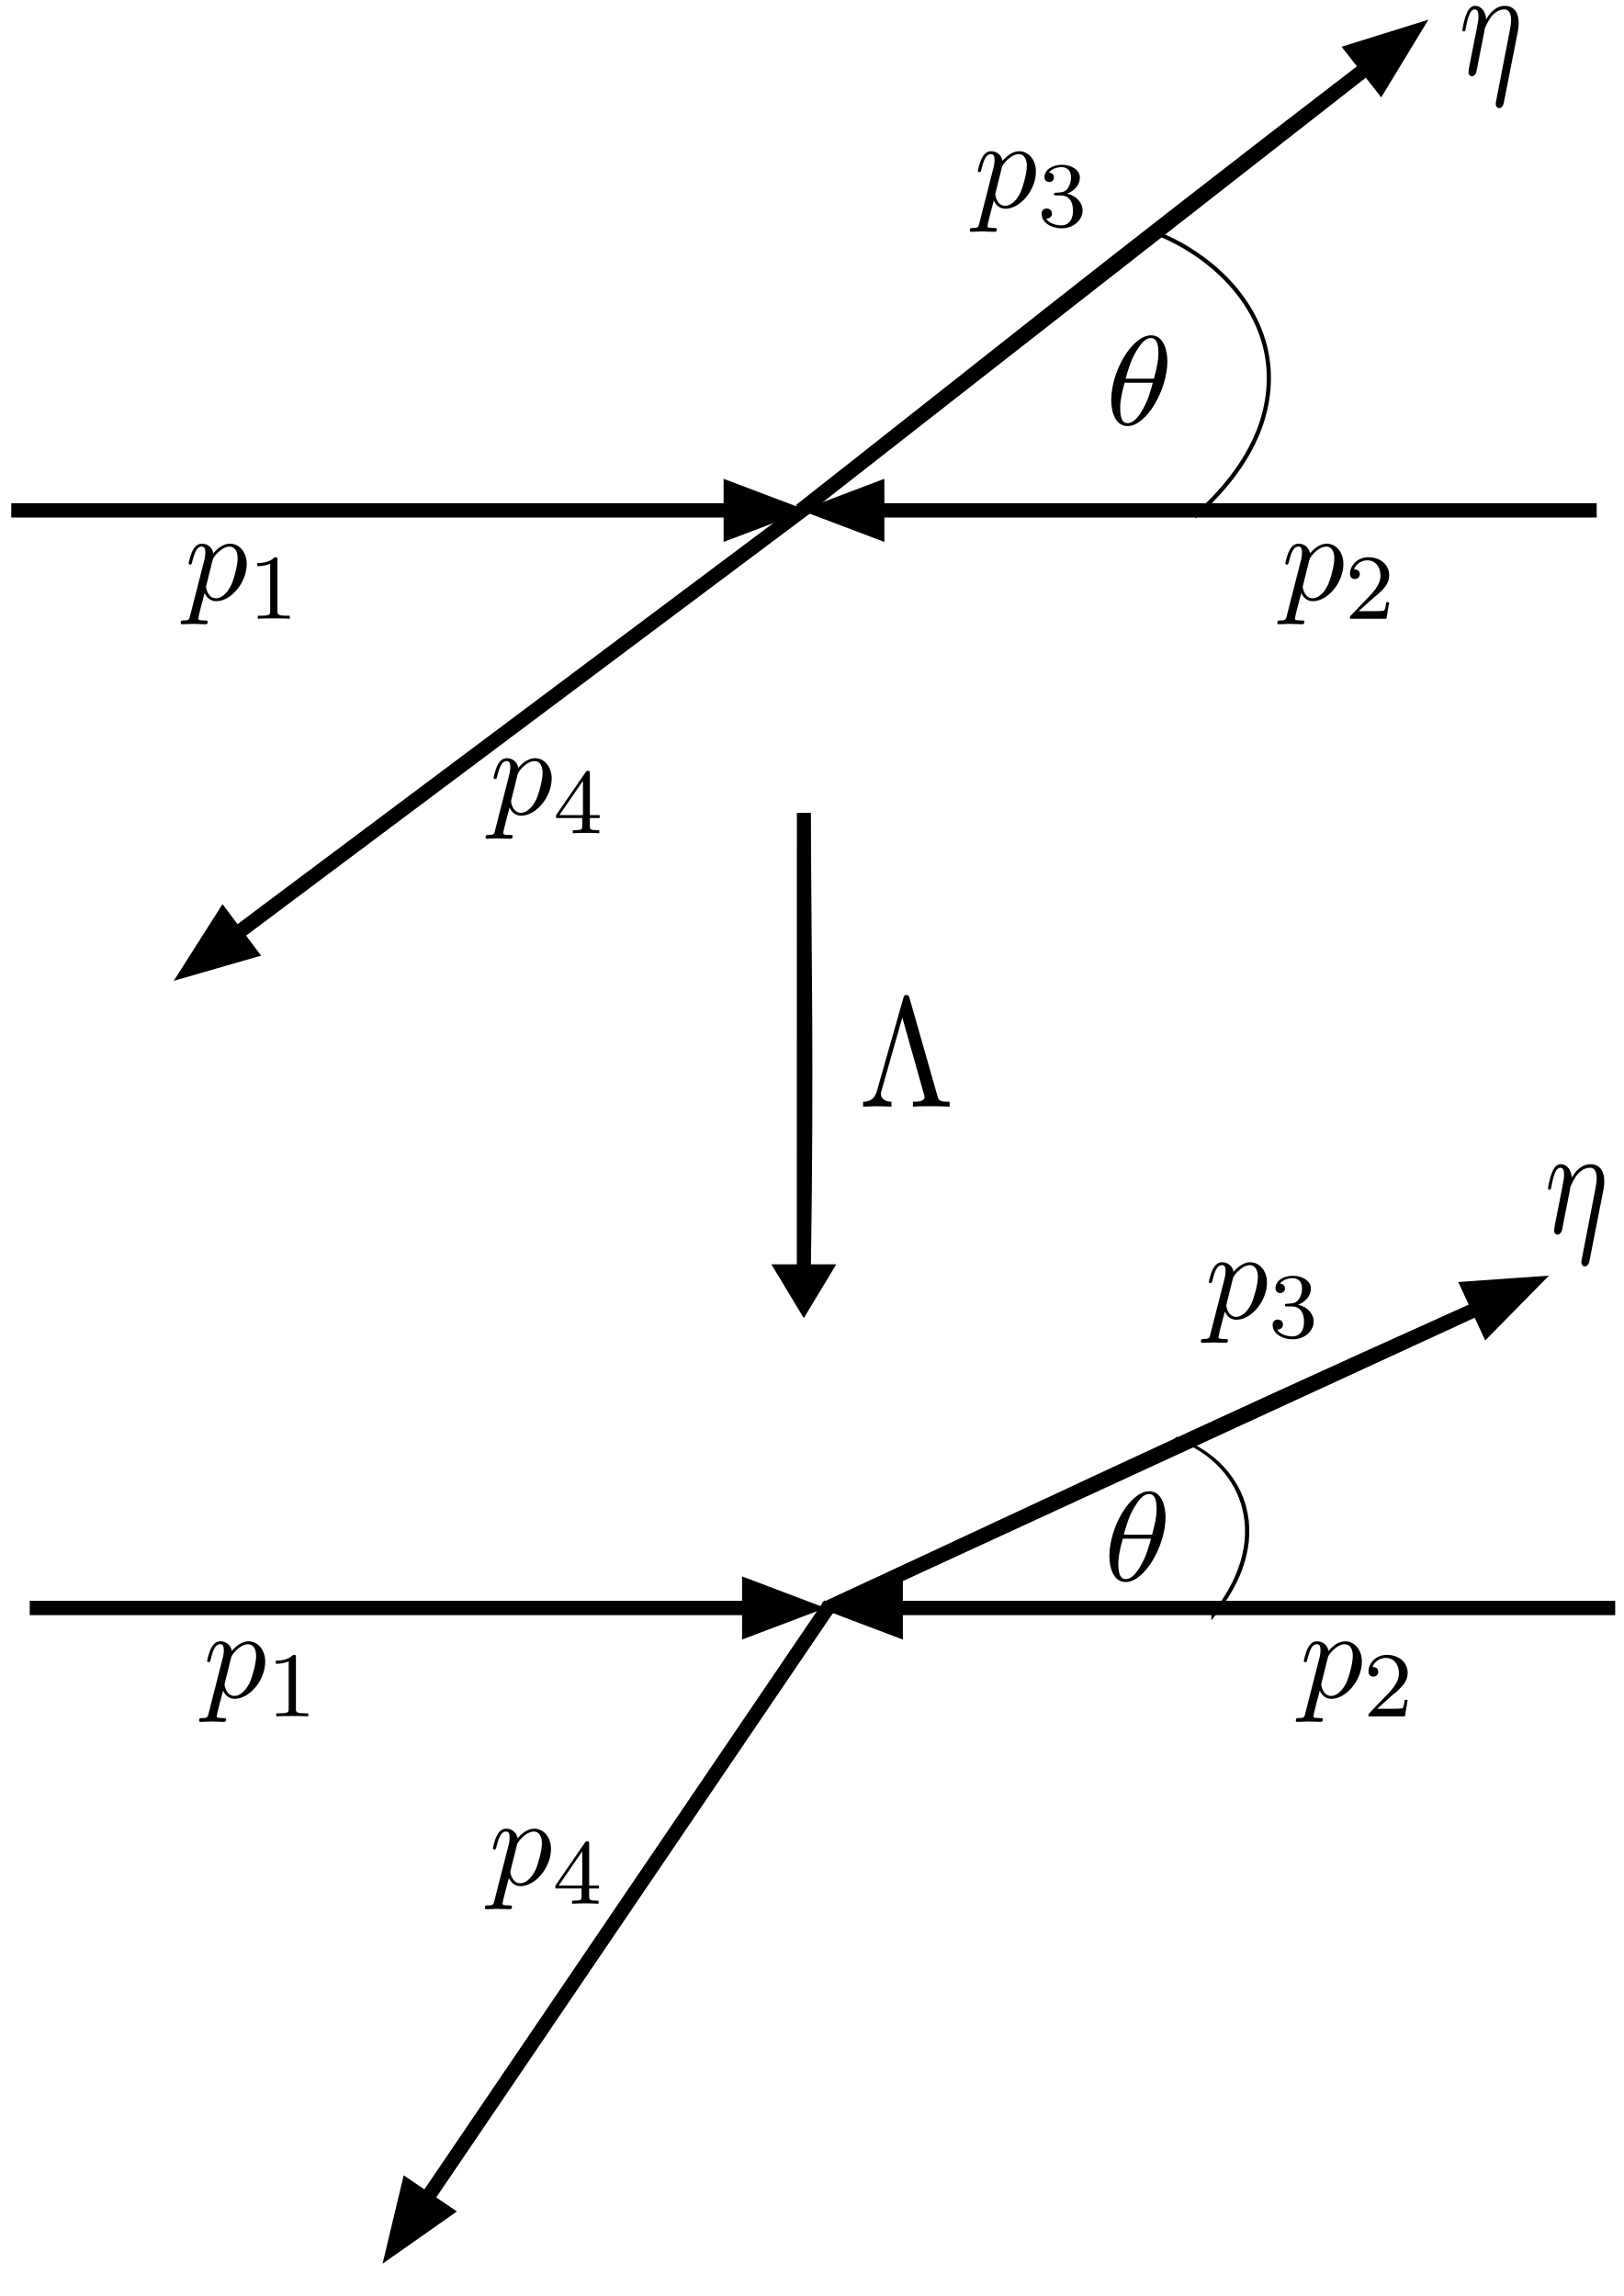
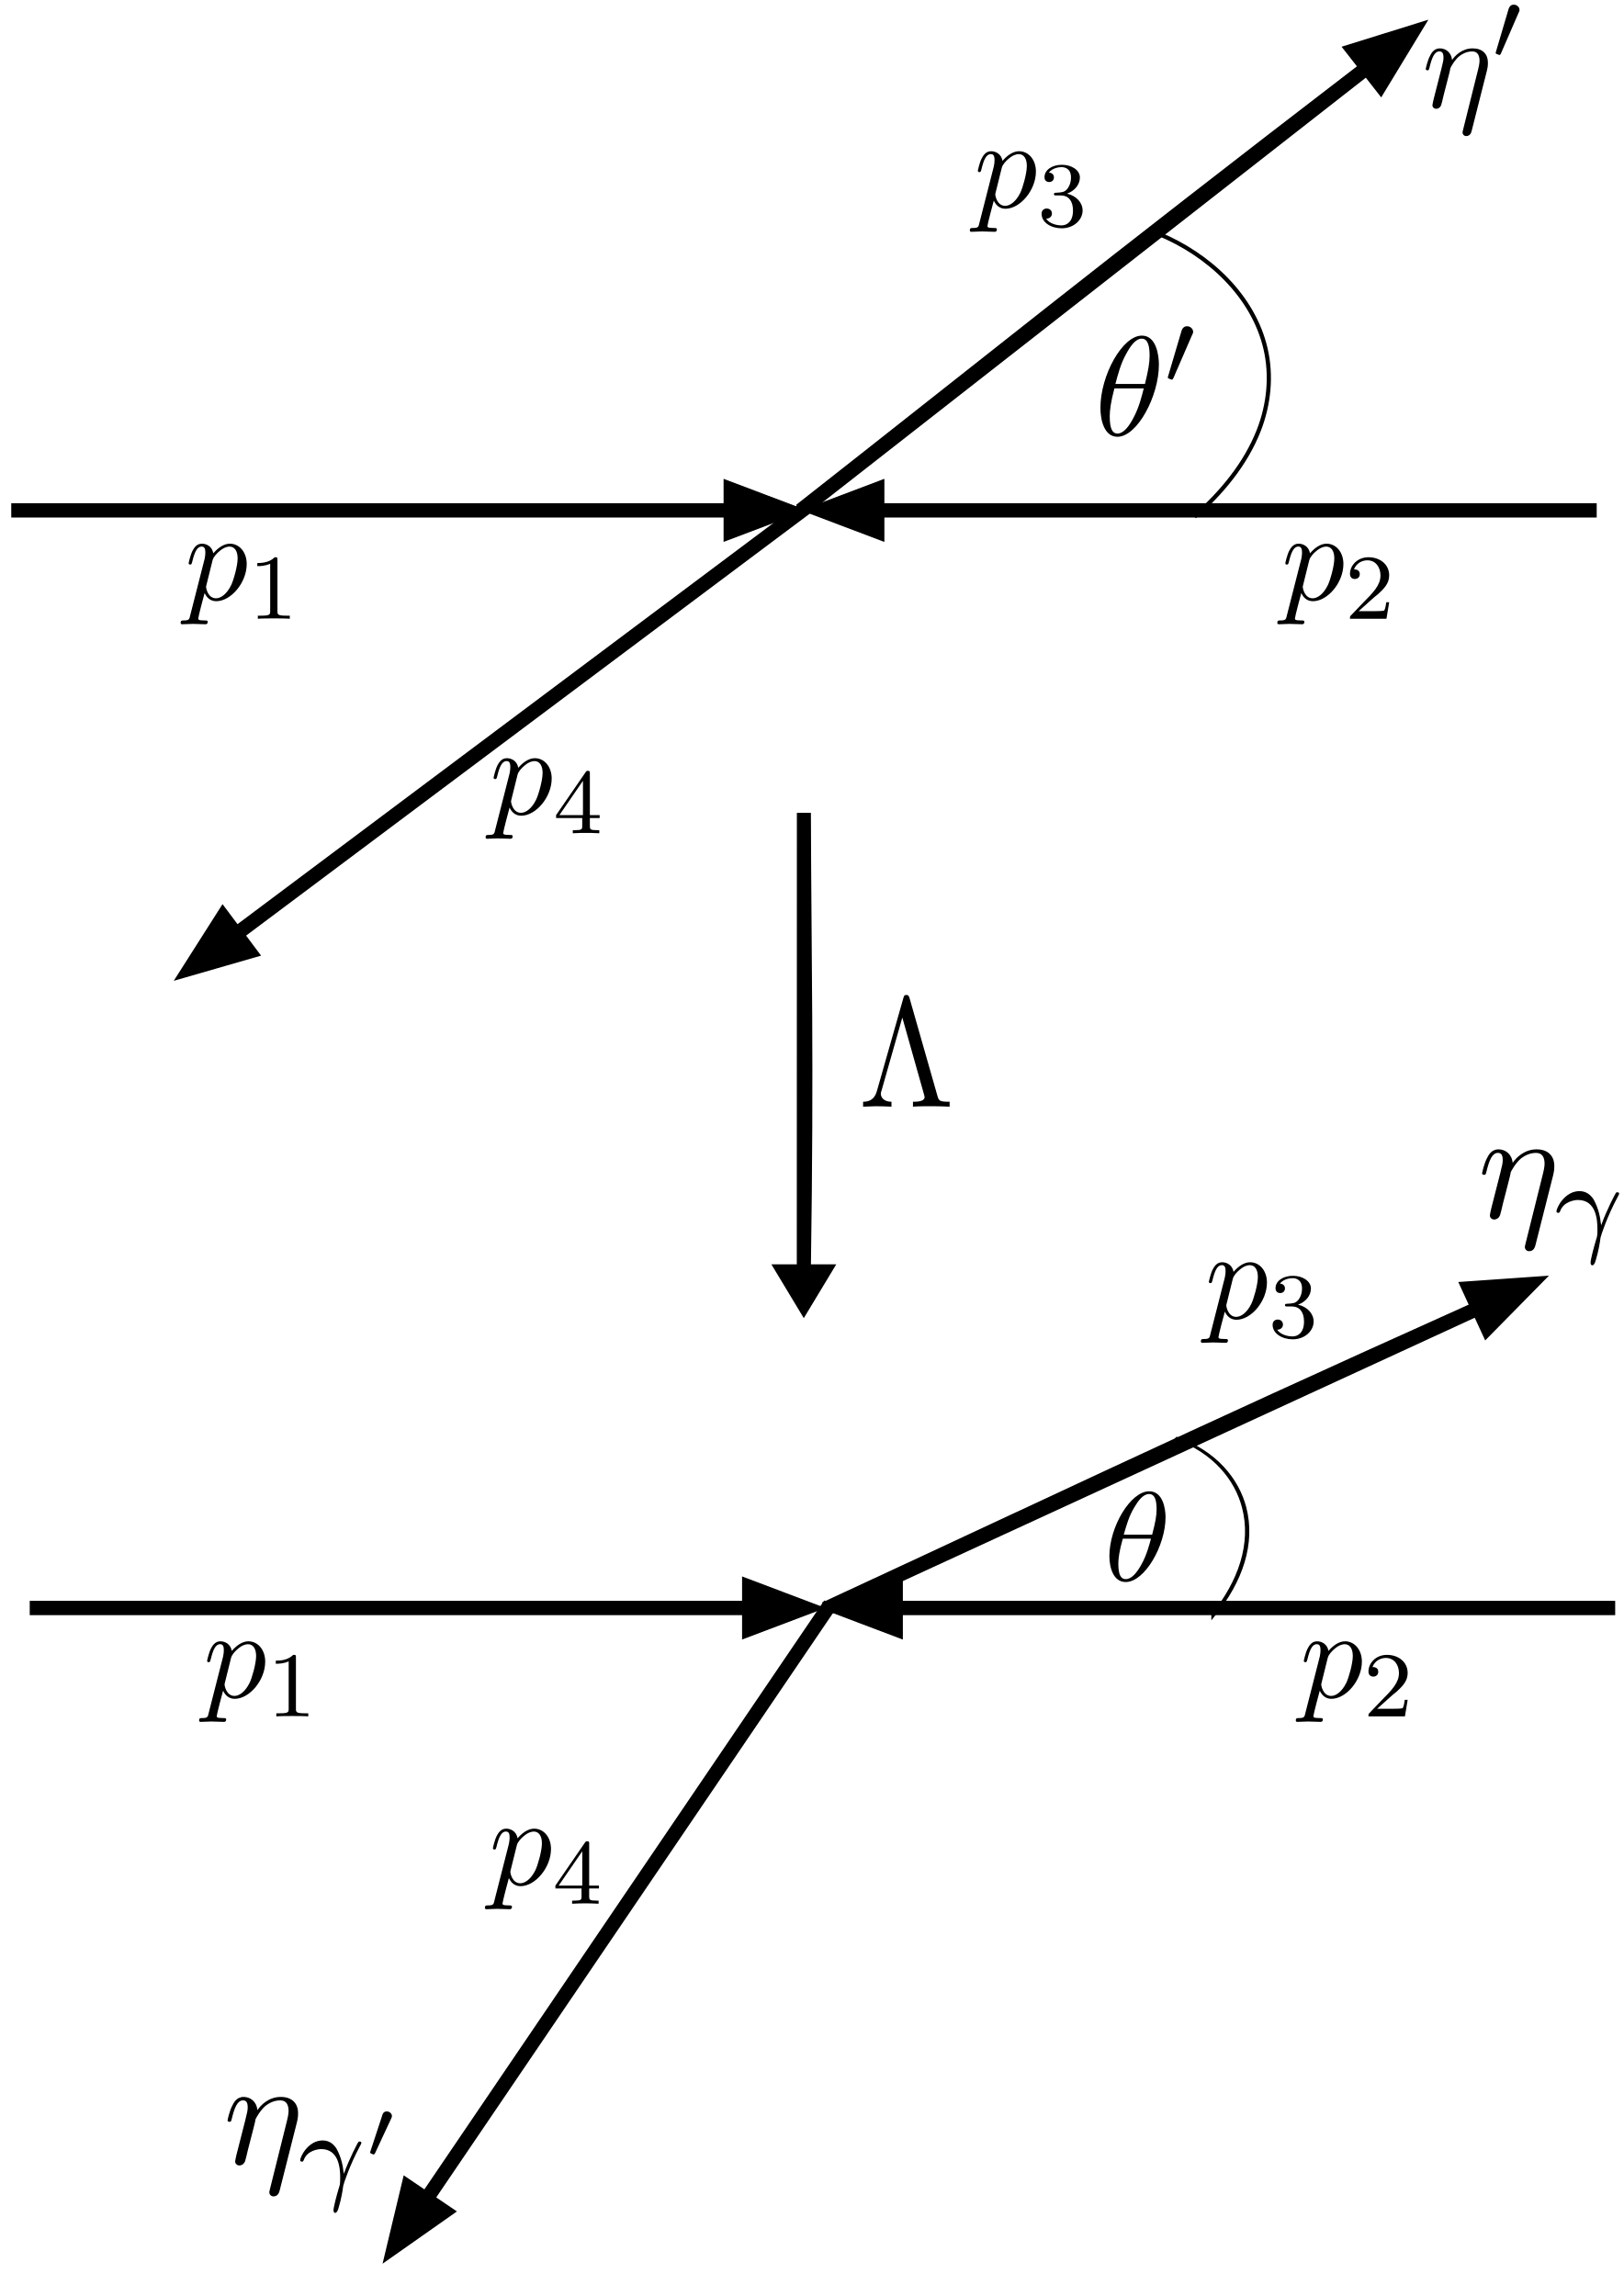
<svg xmlns="http://www.w3.org/2000/svg" xmlns:xlink="http://www.w3.org/1999/xlink" width="210mm" height="297mm" viewBox="0 0 210 297" version="1.1" id="svg8">
  <defs id="defs2">
    <g id="g3812">
      <symbol id="glyph0-0" overflow="visible">
        <path id="path3806" d="" style="stroke:none;" />
      </symbol>
      <symbol id="glyph0-1" overflow="visible">
        <path id="path3809" d="M 5.328 -3.016 C 5.375 -3.219 5.406 -3.359 5.406 -3.656 C 5.406 -4.359 4.969 -4.828 4.156 -4.828 C 3.297 -4.828 2.719 -4.25 2.469 -3.875 C 2.406 -4.5 1.953 -4.828 1.469 -4.828 C 0.953 -4.828 0.75 -4.391 0.656 -4.203 C 0.453 -3.828 0.312 -3.172 0.312 -3.141 C 0.312 -3.031 0.422 -3.031 0.453 -3.031 C 0.562 -3.031 0.562 -3.047 0.625 -3.281 C 0.812 -4.062 1.031 -4.578 1.422 -4.578 C 1.609 -4.578 1.766 -4.5 1.766 -4.078 C 1.766 -3.844 1.734 -3.734 1.594 -3.156 L 0.953 -0.641 C 0.922 -0.484 0.859 -0.234 0.859 -0.172 C 0.859 0.016 1.016 0.125 1.172 0.125 C 1.312 0.125 1.5 0.031 1.578 -0.188 C 1.594 -0.203 1.719 -0.719 1.781 -1 L 2.031 -1.969 C 2.094 -2.219 2.156 -2.453 2.219 -2.703 C 2.234 -2.766 2.328 -3.125 2.328 -3.203 C 2.359 -3.297 2.703 -3.906 3.078 -4.203 C 3.312 -4.375 3.656 -4.578 4.125 -4.578 C 4.594 -4.578 4.719 -4.203 4.719 -3.812 C 4.719 -3.766 4.719 -3.562 4.609 -3.125 L 3.359 1.891 C 3.328 2.016 3.328 2.047 3.328 2.062 C 3.328 2.219 3.453 2.359 3.625 2.359 C 3.969 2.359 4.047 2.047 4.078 1.922 Z M 5.328 -3.016 " style="stroke:none;" />
      </symbol>
    </g>
    <g id="g4003">
      <symbol id="glyph0-0-9" overflow="visible">
        <path id="path3969" d="" style="stroke:none;" />
      </symbol>
      <symbol id="glyph0-1-1" overflow="visible">
        <path id="path3972" d="M 5.328 -3.016 C 5.375 -3.219 5.406 -3.359 5.406 -3.656 C 5.406 -4.359 4.969 -4.828 4.156 -4.828 C 3.297 -4.828 2.719 -4.25 2.469 -3.875 C 2.406 -4.5 1.953 -4.828 1.469 -4.828 C 0.953 -4.828 0.75 -4.391 0.656 -4.203 C 0.453 -3.828 0.312 -3.172 0.312 -3.141 C 0.312 -3.031 0.422 -3.031 0.453 -3.031 C 0.562 -3.031 0.562 -3.047 0.625 -3.281 C 0.812 -4.062 1.031 -4.578 1.422 -4.578 C 1.609 -4.578 1.766 -4.5 1.766 -4.078 C 1.766 -3.844 1.734 -3.734 1.594 -3.156 L 0.953 -0.641 C 0.922 -0.484 0.859 -0.234 0.859 -0.172 C 0.859 0.016 1.016 0.125 1.172 0.125 C 1.312 0.125 1.5 0.031 1.578 -0.188 C 1.594 -0.203 1.719 -0.719 1.781 -1 L 2.031 -1.969 C 2.094 -2.219 2.156 -2.453 2.219 -2.703 C 2.234 -2.766 2.328 -3.125 2.328 -3.203 C 2.359 -3.297 2.703 -3.906 3.078 -4.203 C 3.312 -4.375 3.656 -4.578 4.125 -4.578 C 4.594 -4.578 4.719 -4.203 4.719 -3.812 C 4.719 -3.766 4.719 -3.562 4.609 -3.125 L 3.359 1.891 C 3.328 2.016 3.328 2.047 3.328 2.062 C 3.328 2.219 3.453 2.359 3.625 2.359 C 3.969 2.359 4.047 2.047 4.078 1.922 Z M 5.328 -3.016 " style="stroke:none;" />
      </symbol>
      <symbol id="glyph0-2" overflow="visible">
        <path id="path3975" d="M 0.484 1.328 C 0.406 1.703 0.375 1.781 -0.094 1.781 C -0.234 1.781 -0.344 1.781 -0.344 1.984 C -0.344 2.078 -0.297 2.109 -0.203 2.109 C 0.094 2.109 0.406 2.078 0.703 2.078 C 1.062 2.078 1.438 2.109 1.781 2.109 C 1.844 2.109 1.984 2.109 1.984 1.891 C 1.984 1.781 1.875 1.781 1.719 1.781 C 1.172 1.781 1.172 1.703 1.172 1.609 C 1.172 1.469 1.641 -0.312 1.719 -0.578 C 1.859 -0.266 2.156 0.125 2.719 0.125 C 3.984 0.125 5.344 -1.469 5.344 -3.078 C 5.344 -4.094 4.719 -4.828 3.891 -4.828 C 3.344 -4.828 2.828 -4.422 2.469 -4 C 2.359 -4.594 1.891 -4.828 1.484 -4.828 C 0.984 -4.828 0.781 -4.391 0.672 -4.203 C 0.484 -3.828 0.344 -3.172 0.344 -3.141 C 0.344 -3.031 0.453 -3.031 0.469 -3.031 C 0.578 -3.031 0.594 -3.047 0.656 -3.281 C 0.844 -4.062 1.062 -4.578 1.453 -4.578 C 1.641 -4.578 1.781 -4.5 1.781 -4.078 C 1.781 -3.828 1.75 -3.703 1.719 -3.516 Z M 2.406 -3.406 C 2.484 -3.703 2.781 -4 2.984 -4.172 C 3.359 -4.5 3.672 -4.578 3.859 -4.578 C 4.297 -4.578 4.562 -4.203 4.562 -3.562 C 4.562 -2.906 4.203 -1.656 4 -1.25 C 3.625 -0.484 3.109 -0.125 2.703 -0.125 C 1.984 -0.125 1.844 -1.031 1.844 -1.094 C 1.844 -1.109 1.844 -1.141 1.875 -1.266 Z M 2.406 -3.406 " style="stroke:none;" />
      </symbol>
      <symbol id="glyph0-3" overflow="visible">
        <path id="path3978" d="M 4.969 -5.453 C 4.969 -6.172 4.766 -7.688 3.656 -7.688 C 2.141 -7.688 0.453 -4.609 0.453 -2.109 C 0.453 -1.094 0.781 0.125 1.766 0.125 C 3.297 0.125 4.969 -3.016 4.969 -5.453 Z M 1.609 -3.953 C 1.797 -4.656 2.016 -5.531 2.453 -6.297 C 2.75 -6.844 3.156 -7.453 3.641 -7.453 C 4.172 -7.453 4.25 -6.75 4.25 -6.125 C 4.25 -5.594 4.156 -5.031 3.891 -3.953 Z M 3.797 -3.609 C 3.672 -3.109 3.453 -2.188 3.031 -1.391 C 2.656 -0.656 2.234 -0.125 1.766 -0.125 C 1.406 -0.125 1.172 -0.438 1.172 -1.453 C 1.172 -1.906 1.25 -2.547 1.531 -3.609 Z M 3.797 -3.609 " style="stroke:none;" />
      </symbol>
      <symbol id="glyph2-0" overflow="visible">
        <path id="path3981" d="" style="stroke:none;" />
      </symbol>
      <symbol id="glyph2-1" overflow="visible">
        <path id="path3984" d="M 2.5 -5.078 C 2.5 -5.297 2.484 -5.297 2.266 -5.297 C 1.938 -4.984 1.516 -4.797 0.766 -4.797 L 0.766 -4.531 C 0.984 -4.531 1.406 -4.531 1.875 -4.734 L 1.875 -0.656 C 1.875 -0.359 1.844 -0.266 1.094 -0.266 L 0.812 -0.266 L 0.812 0 C 1.141 -0.031 1.828 -0.031 2.188 -0.031 C 2.547 -0.031 3.234 -0.031 3.562 0 L 3.562 -0.266 L 3.281 -0.266 C 2.531 -0.266 2.5 -0.359 2.5 -0.656 Z M 2.5 -5.078 " style="stroke:none;" />
      </symbol>
      <symbol id="glyph2-2" overflow="visible">
        <path id="path3987" d="M 2.25 -1.625 C 2.375 -1.75 2.703 -2.016 2.844 -2.125 C 3.328 -2.578 3.797 -3.016 3.797 -3.734 C 3.797 -4.688 3 -5.297 2.016 -5.297 C 1.047 -5.297 0.422 -4.578 0.422 -3.859 C 0.422 -3.469 0.734 -3.422 0.844 -3.422 C 1.016 -3.422 1.266 -3.531 1.266 -3.844 C 1.266 -4.25 0.859 -4.25 0.766 -4.25 C 1 -4.844 1.531 -5.031 1.922 -5.031 C 2.656 -5.031 3.047 -4.406 3.047 -3.734 C 3.047 -2.906 2.469 -2.297 1.516 -1.344 L 0.516 -0.297 C 0.422 -0.219 0.422 -0.203 0.422 0 L 3.562 0 L 3.797 -1.422 L 3.547 -1.422 C 3.531 -1.266 3.469 -0.875 3.375 -0.719 C 3.328 -0.656 2.719 -0.656 2.594 -0.656 L 1.172 -0.656 Z M 2.25 -1.625 " style="stroke:none;" />
      </symbol>
      <symbol id="glyph2-3" overflow="visible">
        <path id="path3990" d="M 2.016 -2.656 C 2.641 -2.656 3.047 -2.203 3.047 -1.359 C 3.047 -0.359 2.484 -0.078 2.062 -0.078 C 1.625 -0.078 1.016 -0.234 0.734 -0.656 C 1.031 -0.656 1.234 -0.844 1.234 -1.094 C 1.234 -1.359 1.047 -1.531 0.781 -1.531 C 0.578 -1.531 0.344 -1.406 0.344 -1.078 C 0.344 -0.328 1.156 0.172 2.078 0.172 C 3.125 0.172 3.875 -0.562 3.875 -1.359 C 3.875 -2.031 3.344 -2.625 2.531 -2.812 C 3.156 -3.031 3.641 -3.562 3.641 -4.203 C 3.641 -4.844 2.922 -5.297 2.094 -5.297 C 1.234 -5.297 0.594 -4.844 0.594 -4.234 C 0.594 -3.938 0.781 -3.812 1 -3.812 C 1.25 -3.812 1.406 -3.984 1.406 -4.219 C 1.406 -4.516 1.141 -4.625 0.969 -4.625 C 1.312 -5.062 1.922 -5.094 2.062 -5.094 C 2.266 -5.094 2.875 -5.031 2.875 -4.203 C 2.875 -3.656 2.641 -3.312 2.531 -3.188 C 2.297 -2.938 2.109 -2.922 1.625 -2.891 C 1.469 -2.891 1.406 -2.875 1.406 -2.766 C 1.406 -2.656 1.484 -2.656 1.625 -2.656 Z M 2.016 -2.656 " style="stroke:none;" />
      </symbol>
      <symbol id="glyph2-4" overflow="visible">
        <path id="path3993" d="M 3.141 -5.156 C 3.141 -5.312 3.141 -5.375 2.969 -5.375 C 2.875 -5.375 2.859 -5.375 2.781 -5.266 L 0.234 -1.562 L 0.234 -1.312 L 2.484 -1.312 L 2.484 -0.641 C 2.484 -0.344 2.469 -0.266 1.844 -0.266 L 1.672 -0.266 L 1.672 0 C 2.344 -0.031 2.359 -0.031 2.812 -0.031 C 3.266 -0.031 3.281 -0.031 3.953 0 L 3.953 -0.266 L 3.781 -0.266 C 3.156 -0.266 3.141 -0.344 3.141 -0.641 L 3.141 -1.312 L 3.984 -1.312 L 3.984 -1.562 L 3.141 -1.562 Z M 2.547 -4.516 L 2.547 -1.562 L 0.516 -1.562 Z M 2.547 -4.516 " style="stroke:none;" />
      </symbol>
      <symbol id="glyph1-0" overflow="visible">
        <g id="g4000" transform="matrix(1,0,0,1,0,-2)">
          <rect id="rect3996" height="1" width="1" y="1" x="1" />
          <rect id="rect3998" height="1" width="1" y="3" x="1" />
        </g>
      </symbol>
    </g>
    <g id="g4343">
      <symbol id="glyph0-0-2" overflow="visible">
        <path id="path4337" d="" style="stroke:none;" />
      </symbol>
      <symbol id="glyph0-1-7" overflow="visible">
        <path id="path4340" d="M 4.031 -7.578 C 3.969 -7.781 3.906 -7.812 3.781 -7.812 C 3.609 -7.812 3.594 -7.766 3.531 -7.578 L 1.438 -1.094 C 1.328 -0.766 1.109 -0.344 0.344 -0.344 L 0.344 0 C 0.703 -0.016 1.266 -0.031 1.359 -0.031 C 1.672 -0.031 2.25 -0.016 2.594 0 L 2.594 -0.344 C 2 -0.344 1.75 -0.641 1.75 -0.906 C 1.75 -0.953 1.75 -1 1.812 -1.141 L 3.453 -6.234 L 5.172 -0.859 C 5.219 -0.703 5.219 -0.688 5.219 -0.672 C 5.219 -0.344 4.578 -0.344 4.297 -0.344 L 4.297 0 C 4.672 -0.031 5.453 -0.031 5.875 -0.031 C 6.297 -0.031 6.781 -0.016 7.203 0 L 7.203 -0.344 C 6.375 -0.344 6.344 -0.406 6.219 -0.812 Z M 4.031 -7.578 " style="stroke:none;" />
      </symbol>
    </g>
+     <g id="g1004">
+       <symbol id="glyph0-0-6" overflow="visible">
+         <path id="path977" d="" style="stroke:none;" />
+       </symbol>
+       <symbol id="glyph0-1-75" overflow="visible">
+         <path id="path980" d="M 5.328 -3.016 C 5.375 -3.219 5.406 -3.359 5.406 -3.656 C 5.406 -4.359 4.969 -4.828 4.156 -4.828 C 3.297 -4.828 2.719 -4.25 2.469 -3.875 C 2.406 -4.5 1.953 -4.828 1.469 -4.828 C 0.953 -4.828 0.75 -4.391 0.656 -4.203 C 0.453 -3.828 0.312 -3.172 0.312 -3.141 C 0.312 -3.031 0.422 -3.031 0.453 -3.031 C 0.562 -3.031 0.562 -3.047 0.625 -3.281 C 0.812 -4.062 1.031 -4.578 1.422 -4.578 C 1.609 -4.578 1.766 -4.5 1.766 -4.078 C 1.766 -3.844 1.734 -3.734 1.594 -3.156 L 0.953 -0.641 C 0.922 -0.484 0.859 -0.234 0.859 -0.172 C 0.859 0.016 1.016 0.125 1.172 0.125 C 1.312 0.125 1.5 0.031 1.578 -0.188 C 1.594 -0.203 1.719 -0.719 1.781 -1 L 2.031 -1.969 C 2.094 -2.219 2.156 -2.453 2.219 -2.703 C 2.234 -2.766 2.328 -3.125 2.328 -3.203 C 2.359 -3.297 2.703 -3.906 3.078 -4.203 C 3.312 -4.375 3.656 -4.578 4.125 -4.578 C 4.594 -4.578 4.719 -4.203 4.719 -3.812 C 4.719 -3.766 4.719 -3.562 4.609 -3.125 L 3.359 1.891 C 3.328 2.016 3.328 2.047 3.328 2.062 C 3.328 2.219 3.453 2.359 3.625 2.359 C 3.969 2.359 4.047 2.047 4.078 1.922 Z M 5.328 -3.016 " style="stroke:none;" />
+       </symbol>
+       <symbol id="glyph0-2-3" overflow="visible">
+         <path id="path983" d="M 4.969 -5.453 C 4.969 -6.172 4.766 -7.688 3.656 -7.688 C 2.141 -7.688 0.453 -4.609 0.453 -2.109 C 0.453 -1.094 0.781 0.125 1.766 0.125 C 3.297 0.125 4.969 -3.016 4.969 -5.453 Z M 1.609 -3.953 C 1.797 -4.656 2.016 -5.531 2.453 -6.297 C 2.75 -6.844 3.156 -7.453 3.641 -7.453 C 4.172 -7.453 4.25 -6.75 4.25 -6.125 C 4.25 -5.594 4.156 -5.031 3.891 -3.953 Z M 3.797 -3.609 C 3.672 -3.109 3.453 -2.188 3.031 -1.391 C 2.656 -0.656 2.234 -0.125 1.766 -0.125 C 1.406 -0.125 1.172 -0.438 1.172 -1.453 C 1.172 -1.906 1.25 -2.547 1.531 -3.609 Z M 3.797 -3.609 " style="stroke:none;" />
+       </symbol>
+       <symbol id="glyph1-0-5" overflow="visible">
+         <path id="path986" d="" style="stroke:none;" />
+       </symbol>
+       <symbol id="glyph1-1" overflow="visible">
+         <path id="path989" d="M 3.266 -1.281 C 3.172 -2.266 2.766 -2.906 2.766 -2.922 C 2.594 -3.188 2.297 -3.516 1.766 -3.516 C 0.734 -3.516 0.141 -2.359 0.141 -2.078 C 0.141 -2.016 0.203 -1.984 0.266 -1.984 C 0.344 -1.984 0.359 -2.016 0.391 -2.078 C 0.625 -2.781 1.422 -2.891 1.656 -2.891 C 2.938 -2.891 3.031 -1.5 3.031 -0.844 C 3.031 -0.391 3.016 -0.328 2.953 -0.141 C 2.781 0.422 2.547 1.312 2.547 1.531 C 2.547 1.547 2.547 1.719 2.672 1.719 C 2.766 1.719 2.844 1.594 2.906 1.391 C 3.125 0.656 3.203 0.125 3.25 -0.234 C 3.281 -0.391 3.719 -1.734 4.469 -3.125 C 4.562 -3.297 4.562 -3.312 4.562 -3.344 C 4.562 -3.344 4.562 -3.438 4.438 -3.438 C 4.406 -3.438 4.375 -3.422 4.344 -3.406 C 4.312 -3.375 3.688 -2.203 3.297 -1.109 Z M 3.266 -1.281 " style="stroke:none;" />
+       </symbol>
+       <symbol id="glyph2-0-6" overflow="visible">
+         <path id="path992" d="" style="stroke:none;" />
+       </symbol>
+       <symbol id="glyph2-1-2" overflow="visible">
+         <path id="path995" d="M 1.875 -2.812 C 1.922 -2.906 1.938 -2.969 1.938 -3 C 1.938 -3.188 1.766 -3.344 1.562 -3.344 C 1.328 -3.344 1.25 -3.141 1.234 -3.047 L 0.391 -0.484 C 0.391 -0.453 0.359 -0.406 0.359 -0.391 C 0.359 -0.281 0.609 -0.234 0.609 -0.234 C 0.672 -0.234 0.688 -0.281 0.719 -0.328 Z M 1.875 -2.812 " style="stroke:none;" />
+       </symbol>
+       <symbol id="glyph3-0" overflow="visible">
+         <path id="path998" d="" style="stroke:none;" />
+       </symbol>
+       <symbol id="glyph3-1" overflow="visible">
+         <path id="path1001" d="M 2.109 -3.781 C 2.156 -3.875 2.188 -3.938 2.188 -4.016 C 2.188 -4.281 1.938 -4.453 1.719 -4.453 C 1.406 -4.453 1.312 -4.172 1.281 -4.062 L 0.266 -0.625 C 0.234 -0.531 0.234 -0.516 0.234 -0.5 C 0.234 -0.438 0.281 -0.422 0.359 -0.391 C 0.516 -0.328 0.531 -0.328 0.547 -0.328 C 0.562 -0.328 0.609 -0.328 0.672 -0.469 Z M 2.109 -3.781 " style="stroke:none;" />
+       </symbol>
+     </g>
  </defs>
  <g id="layer1" style="display:inline">
-     <g id="surface404972" transform="matrix(1.428415,0,0,1.840191,61.14599,-196.4366)">
+     <g id="surface404972" transform="matrix(1.428415,0,0,1.840191,112.9206,-217.0741)">
      <g id="g3818" style="fill:#000000;fill-opacity:1">
        <use id="use3816" y="111.987" x="89.292" xlink:href="#glyph0-1" width="100%" height="100%" />
      </g>
    </g>
    <path style="fill:#000000;stroke:#000000;stroke-width:0.265" d="M 1.588,65.225 H 95.25 v 1.587 H 1.588 Z" id="rect3847" />
    <path style="fill:#000000;stroke:#000000;stroke-width:0.157" d="M 104.151,66.019 98.907,68.003 93.662,69.987 V 66.019 62.05 l 5.244,1.984 z" id="path3897" />
    <path style="fill:#000000;stroke:#000000;stroke-width:0.265" d="m 206.375,66.812 -93.662,1.85e-4 -5e-5,-1.588 93.662,-1.85e-4 z" id="rect3847-3" />
    <path style="fill:#000000;stroke:#000000;stroke-width:0.157" d="M 103.811,66.019 109.056,64.034 114.3,62.05 v 3.969 l 1e-5,3.969 -5.244,-1.984 z" id="path3897-6" />
    <path style="fill:#000000;stroke:#000000;stroke-width:0.265" d="m 184.443,2.779 -5.354,1.667 -5.354,1.667 1.948,2.491 C 142.431,34.11 126.185,47.251 103.153,65.325 l 0.978,1.251 72.538,-56.711 1.955,2.501 2.909,-4.793 z" id="rect3847-7" />
    <path style="fill:#000000;stroke:#000000;stroke-width:0.265" d="m 33.546,123.542 -1.903,-2.542 73.707,-55.183 -0.951,-1.271 -73.707,55.183 -1.903,-2.542 -3.009,4.732 -3.009,4.731 5.387,-1.554 z" id="rect3847-35" />
    <g id="surface1629294" transform="matrix(1.502403,0,0,1.502403,-256.9522,-196.0047)">
      <g id="g4009" style="fill:#000000;fill-opacity:1" transform="translate(1.926167,40.99985)">
        <use id="use4007" y="111.987" x="89.292" xlink:href="#glyph0-1-1" width="100%" height="100%" />
      </g>
      <g id="g4013" style="fill:#000000;fill-opacity:1">
        <use id="use4011" y="111.987" x="95.1" xlink:href="#glyph1-0" width="100%" height="100%" />
      </g>
      <g id="g4017" style="fill:#000000;fill-opacity:1" transform="translate(85.19029,70.11216)">
        <use id="use4015" y="111.987" x="101.732" xlink:href="#glyph0-2" width="100%" height="100%" />
      </g>
      <g id="g4021" style="fill:#000000;fill-opacity:1" transform="translate(85.19029,70.11216)">
        <use id="use4019" y="113.623" x="107.221" xlink:href="#glyph2-1" width="100%" height="100%" />
      </g>
      <g id="g4029" style="fill:#000000;fill-opacity:1" transform="translate(162.745,70.11216)">
        <use id="use4027" y="111.987" x="118.585" xlink:href="#glyph0-2" width="100%" height="100%" />
      </g>
      <g id="g4033" style="fill:#000000;fill-opacity:1" transform="translate(162.745,70.11216)">
        <use id="use4031" y="113.623" x="124.073" xlink:href="#glyph2-2" width="100%" height="100%" />
      </g>
      <g id="g4037" style="fill:#000000;fill-opacity:1" transform="matrix(4.577168,0,0,1,-525.7001,4.402668)">
        <use id="use4035" y="111.987" x="128.806" xlink:href="#glyph1-0" width="100%" height="100%" />
      </g>
      <g id="g4041" style="fill:#000000;fill-opacity:1" transform="translate(119.4224,36.32201)">
        <use id="use4039" y="111.987" x="135.438" xlink:href="#glyph0-2" width="100%" height="100%" />
      </g>
      <g id="g4045" style="fill:#000000;fill-opacity:1" transform="translate(119.4224,36.32201)">
        <use id="use4043" y="113.623" x="140.926" xlink:href="#glyph2-3" width="100%" height="100%" />
      </g>
      <g id="g4049" style="fill:#000000;fill-opacity:1">
        <use id="use4047" y="111.987" x="145.658" xlink:href="#glyph1-0" width="100%" height="100%" />
      </g>
      <g id="g4053" style="fill:#000000;fill-opacity:1" transform="translate(60.8856,88.58091)">
        <use id="use4051" y="111.987" x="152.29" xlink:href="#glyph0-2" width="100%" height="100%" />
      </g>
      <g id="g4057" style="fill:#000000;fill-opacity:1" transform="translate(60.8856,88.58091)">
        <use id="use4055" y="113.623" x="157.779" xlink:href="#glyph2-4" width="100%" height="100%" />
      </g>
      <g id="g4061" style="fill:#000000;fill-opacity:1" transform="translate(-102.9124,22.28851)">
        <use id="use4059" y="111.987" x="162.511" xlink:href="#glyph1-0" width="100%" height="100%" />
      </g>
      <g id="g4065" style="fill:#000000;fill-opacity:1" transform="matrix(1.070334,0,0,1,-19.09724,0)">
-         <use id="use4063" y="111.987" x="169.143" xlink:href="#glyph0-3" width="100%" height="100%" transform="translate(97.40904,55.03335)" />
+         <use id="use4063" y="111.987" x="169.143" xlink:href="#glyph0-3" width="100%" height="100%" transform="translate(192.4578,42.00146)" />
        <use transform="translate(97.26122,154.5602)" height="100%" width="100%" xlink:href="#glyph0-3" x="169.143" y="111.987" id="use4291" />
      </g>
      <rect style="opacity:0;fill:#000000;stroke:#000000;stroke-width:0.176" id="rect4130" width="80.305" height="12.68" x="193.752" y="234.566" ry="0.562" />
      <rect style="opacity:0;fill:#000000;stroke:#000000;stroke-width:0.176" id="rect4132" width="33.812" height="12.68" x="223.337" y="251.472" ry="0.562" />
      <rect style="opacity:0;fill:#000000;stroke:#000000;stroke-width:0.176" id="rect4134" width="50.719" height="8.453" x="214.884" y="230.34" ry="0.562" />
      <rect style="opacity:0;fill:#000000;stroke:#000000;stroke-width:0.176" id="rect4136" width="12.68" height="5.283" x="240.244" y="235.623" ry="0.562" />
      <rect style="opacity:0;fill:#000000;stroke:#000000;stroke-width:0.176" id="rect4138" width="16.906" height="8.453" x="250.275" y="224.593" ry="0.562" />
      <rect style="opacity:0;fill:#000000;stroke:#000000;stroke-width:0.176" id="rect4140" width="11.623" height="21.133" x="261.899" y="212.97" ry="0.562" />
      <path style="color:#000000;font-style:normal;font-variant:normal;font-weight:normal;font-stretch:normal;font-size:medium;line-height:normal;font-family:sans-serif;font-variant-ligatures:normal;font-variant-position:normal;font-variant-caps:normal;font-variant-numeric:normal;font-variant-alternates:normal;font-feature-settings:normal;text-indent:0;text-align:start;text-decoration:none;text-decoration-line:none;text-decoration-style:solid;text-decoration-color:#000000;letter-spacing:normal;word-spacing:normal;text-transform:none;writing-mode:lr-tb;direction:ltr;text-orientation:mixed;dominant-baseline:auto;baseline-shift:baseline;text-anchor:start;white-space:normal;shape-padding:0;clip-rule:nonzero;display:inline;overflow:visible;visibility:visible;opacity:0;isolation:auto;mix-blend-mode:normal;color-interpolation:sRGB;color-interpolation-filters:linearRGB;solid-color:#000000;solid-opacity:1;vector-effect:none;fill:#000000;fill-opacity:1;fill-rule:nonzero;stroke:#000000;stroke-width:0.176;stroke-linecap:butt;stroke-linejoin:miter;stroke-miterlimit:4;stroke-dasharray:none;stroke-dashoffset:0;stroke-opacity:1;color-rendering:auto;image-rendering:auto;shape-rendering:auto;text-rendering:auto;enable-background:accumulate" d="m 353.332,203.373 c -0.359,0 -0.65,0.292 -0.65,0.65 v 34.801 c 0,0.359 0.292,0.65 0.65,0.65 h 9.441 c 0.359,0 0.65,-0.292 0.65,-0.65 v -34.801 c 0,-0.359 -0.292,-0.65 -0.65,-0.65 z m 0,0.176 h 9.441 c 0.264,0 0.475,0.211 0.475,0.475 v 34.801 c 0,0.264 -0.211,0.475 -0.475,0.475 h -9.441 c -0.264,0 -0.475,-0.211 -0.475,-0.475 v -34.801 c 0,-0.264 0.211,-0.475 0.475,-0.475 z" id="rect4158" />
      <rect style="opacity:0;fill:#000000;stroke:#000000;stroke-width:0.176" id="rect4176" width="14.793" height="19.02" x="327.41" y="207.687" ry="0.562" />
      <rect style="opacity:0;fill:#000000;stroke:#000000;stroke-width:0.176" id="rect4178" width="33.812" height="54.945" x="340.09" y="211.914" ry="0.562" />
      <g transform="translate(86.78154,164.6163)" style="fill:#000000;fill-opacity:1" id="g4261">
        <use height="100%" width="100%" xlink:href="#glyph0-2" x="101.732" y="111.987" id="use4259" />
      </g>
      <g transform="translate(86.78154,164.6163)" style="fill:#000000;fill-opacity:1" id="g4265">
        <use height="100%" width="100%" xlink:href="#glyph2-1" x="107.221" y="113.623" id="use4263" />
      </g>
      <g transform="translate(164.3362,164.6163)" style="fill:#000000;fill-opacity:1" id="g4269">
        <use height="100%" width="100%" xlink:href="#glyph0-2" x="118.585" y="111.987" id="use4267" />
      </g>
      <g transform="translate(164.3362,164.6163)" style="fill:#000000;fill-opacity:1" id="g4273">
        <use height="100%" width="100%" xlink:href="#glyph2-2" x="124.073" y="113.623" id="use4271" />
      </g>
      <g transform="translate(139.3106,131.9798)" style="fill:#000000;fill-opacity:1" id="g4277">
        <use height="100%" width="100%" xlink:href="#glyph0-2" x="135.438" y="111.987" id="use4275" />
      </g>
      <g transform="translate(139.3106,131.9798)" style="fill:#000000;fill-opacity:1" id="g4281">
        <use height="100%" width="100%" xlink:href="#glyph2-3" x="140.926" y="113.623" id="use4279" />
      </g>
      <g transform="translate(60.82586,180.7462)" style="fill:#000000;fill-opacity:1" id="g4285">
        <use height="100%" width="100%" xlink:href="#glyph0-2" x="152.29" y="111.987" id="use4283" />
      </g>
      <g transform="translate(60.82586,180.7462)" style="fill:#000000;fill-opacity:1" id="g4289">
        <use height="100%" width="100%" xlink:href="#glyph2-4" x="157.779" y="113.623" id="use4287" />
      </g>
    </g>
    <rect style="opacity:0;fill:#000000;stroke:#000000;stroke-width:0.265" id="rect4180" width="136.525" height="50.8" x="40.491" y="169.108" ry="0.844" />
    <path style="color:#000000;font-style:normal;font-variant:normal;font-weight:normal;font-stretch:normal;font-size:medium;line-height:normal;font-family:sans-serif;font-variant-ligatures:normal;font-variant-position:normal;font-variant-caps:normal;font-variant-numeric:normal;font-variant-alternates:normal;font-feature-settings:normal;text-indent:0;text-align:start;text-decoration:none;text-decoration-line:none;text-decoration-style:solid;text-decoration-color:#000000;letter-spacing:normal;word-spacing:normal;text-transform:none;writing-mode:lr-tb;direction:ltr;text-orientation:mixed;dominant-baseline:auto;baseline-shift:baseline;text-anchor:start;white-space:normal;shape-padding:0;clip-rule:nonzero;display:inline;overflow:visible;visibility:visible;opacity:0;isolation:auto;mix-blend-mode:normal;color-interpolation:sRGB;color-interpolation-filters:linearRGB;solid-color:#000000;solid-opacity:1;vector-effect:none;fill:#000000;fill-opacity:1;fill-rule:nonzero;stroke:none;stroke-width:0.265;stroke-linecap:butt;stroke-linejoin:miter;stroke-miterlimit:4;stroke-dasharray:none;stroke-dashoffset:0;stroke-opacity:1;color-rendering:auto;image-rendering:auto;shape-rendering:auto;text-rendering:auto;enable-background:accumulate" d="m 92.074,169.867 c -7.935,0 -15.097,1.773 -20.287,4.656 -5.19,2.883 -8.42,6.89 -8.42,11.352 v 6.35 c 0,4.461 3.23,8.468 8.42,11.352 5.19,2.883 12.352,4.656 20.287,4.656 h 25.4 c 7.935,0 15.099,-1.773 20.289,-4.656 5.19,-2.883 8.418,-6.89 8.418,-11.352 V 185.875 c 0,-4.461 -3.228,-8.468 -8.418,-11.352 -5.19,-2.883 -12.354,-4.656 -20.289,-4.656 z m 15.493,9.62 -12.602,-30.402 c -3.023,-7.294 50.392,4.691 55.532,7.546 5.14,2.855 -4.188,18.48 -4.287,22.812 l -0.292,12.781 c -0.099,4.332 -3.143,8.266 -8.283,11.121 -5.14,2.855 -12.265,4.621 -20.16,4.621 H 92.074 c -7.896,0 -17.084,18.864 -22.224,16.008 -5.14,-2.855 -39.661,-16.224 -36.034,-18.596 L 63.633,185.875 c 3.627,-2.372 -3.288,-35.45 1.852,-38.305 5.14,-2.855 45.106,39.211 42.083,31.918 z" id="rect4182" />
    <rect style="opacity:0;fill:#000000;stroke:#000000;stroke-width:0.265" id="rect4186" width="76.2" height="19.05" x="73.025" y="144.6" />
-     <path style="opacity:1;fill:#000000;stroke:#000000;stroke-width:0.723" d="m 146.025,52.194 c 3.639,5.249 8.179,10.015 13.81,13.032 v 0 c 4.333,2.321 9.322,3.471 14.216,3.013 v 0 c 9.535,-0.892 17.873,-7.557 22.691,-15.837 0,0 0,0 0,1e-6 l 1e-5,6e-6 c 0,0 1e-5,10e-7 1e-5,10e-7 -4.818,8.281 -13.156,14.945 -22.691,15.837 v 0 c -4.894,0.458 -9.884,-0.692 -14.216,-3.013 l -1e-5,-2e-6 c -5.631,-3.017 -10.171,-7.783 -13.81,-13.032 0,0 0,-1.1e-5 0,-1.2e-5 l 1e-5,-6e-6 c 0,-10e-7 10e-6,8e-6 10e-6,8e-6 z" id="rect4236" transform="matrix(-0.09664002,-0.7218934,0.7416464,-0.09406612,129.8862,177.1625)" />
-     <g transform="matrix(1.428415,0,0,1.840191,72.21834,-46.59836)" id="g4245">
+     <path style="opacity:1;fill:#000000;stroke:#000000;stroke-width:0.723" d="m 146.025,52.194 c 3.639,5.249 8.179,10.015 13.81,13.032 l 0,0 c 4.333,2.321 9.322,3.471 14.216,3.013 l 0,0 c 9.535,-0.892 17.873,-7.557 22.691,-15.837 0,0 0,0 0,1e-6 l 1e-5,6e-6 c 0,0 1e-5,10e-7 1e-5,10e-7 -4.818,8.281 -13.156,14.945 -22.691,15.837 l 0,0 c -4.894,0.458 -9.884,-0.692 -14.216,-3.013 l -1e-5,-2e-6 c -5.631,-3.017 -10.171,-7.783 -13.81,-13.032 0,0 0,-1.1e-5 0,-1.2e-5 l 1e-5,-6e-6 c 0,-10e-7 10e-6,8e-6 10e-6,8e-6 z" id="rect4236" transform="matrix(-0.09664002,-0.7218934,0.7416464,-0.09406612,129.8862,177.1625)" />
+     <g transform="matrix(1.428415,0,0,1.840191,114.3863,-76.67405)" id="g4245">
      <g style="fill:#000000;fill-opacity:1" id="g4243">
        <use height="100%" width="100%" xlink:href="#glyph0-1" x="89.292" y="111.987" id="use4241" />
      </g>
    </g>
    <path id="path4247" d="M 3.978,207.208 H 97.641 v 1.587 H 3.978 Z" style="fill:#000000;stroke:#000000;stroke-width:0.265" />
    <path id="path4249" d="m 106.542,208.002 -5.244,1.984 -5.244,1.984 v -3.969 -3.969 l 5.244,1.984 z" style="fill:#000000;stroke:#000000;stroke-width:0.157" />
    <path id="path4251" d="m 208.766,208.796 -93.662,1.9e-4 -5e-5,-1.587 93.662,-1.9e-4 z" style="fill:#000000;stroke:#000000;stroke-width:0.265" />
    <path id="path4253" d="m 106.202,208.002 5.244,-1.984 5.244,-1.984 v 3.969 l 10e-6,3.969 -5.244,-1.984 z" style="fill:#000000;stroke:#000000;stroke-width:0.157" />
    <path id="path4255" d="m 199.993,165.17 -5.594,0.392 -5.594,0.392 1.323,2.872 c -38.225,17.179 -57.057,26.233 -83.627,38.529 l 0.664,1.442 83.632,-38.517 1.328,2.884 3.933,-3.996 z" style="fill:#000000;stroke:#000000;stroke-width:0.265" />
    <path id="path4257" d="M 58.863,286.064 56.236,284.281 107.95,208.1 l -1.313,-0.892 -51.714,76.181 -2.627,-1.783 -1.304,5.454 -1.304,5.453 4.587,-3.224 z" style="fill:#000000;stroke:#000000;stroke-width:0.265" />
-     <path transform="matrix(-0.09902499,-0.451103,0.7599493,-0.05878081,131.7057,277.8145)" id="path4293" d="m 146.005,52.237 c 8.801,5.723 19.182,9.34 29.677,9.073 7.865,-0.2 16.169,-2.77 21.055,-8.928 0,0 1e-5,0 1e-5,10e-7 l 1e-5,7e-6 c 0,10e-7 0,2e-6 0,2e-6 -4.885,6.158 -13.19,8.728 -21.055,8.928 -10.496,0.267 -20.876,-3.35 -29.678,-9.073 0,0 0,-8e-6 0,-9e-6 v -9e-6 c 0,-2e-6 1e-5,3e-6 1e-5,3e-6 z" style="opacity:1;fill:#000000;stroke:#000000;stroke-width:0.723" />
+     <path transform="matrix(-0.09902499,-0.451103,0.7599493,-0.05878081,131.7057,277.8145)" id="path4293" d="m 146.005,52.237 c 8.801,5.723 19.182,9.34 29.677,9.073 7.865,-0.2 16.169,-2.77 21.055,-8.928 0,0 1e-5,0 1e-5,10e-7 l 1e-5,7e-6 c 0,10e-7 0,2e-6 0,2e-6 -4.885,6.158 -13.19,8.728 -21.055,8.928 -10.496,0.267 -20.876,-3.35 -29.678,-9.073 0,0 0,-8e-6 0,-9e-6 l 0,-9e-6 c 0,-2e-6 1e-5,3e-6 1e-5,3e-6 z" style="opacity:1;fill:#000000;stroke:#000000;stroke-width:0.723" />
    <path style="fill:#000000;stroke:#000000;stroke-width:0.212" d="m 103.959,170.303 2.006,-3.326 2.006,-3.326 -3.196,2e-5 c 0.396,-26.58 0.049,-39.831 -0.002,-58.401 l -1.604,-1.4e-4 -0.011,58.401 -3.208,-2.9e-4 2.005,3.326 z" id="path4316" />
    <g id="surface3908590" transform="matrix(1.631288,0,0,1.849487,-34.5938,-63.9656)">
      <g id="g4349" style="fill:#000000;fill-opacity:1">
        <use id="use4347" y="111.987" x="89.292" xlink:href="#glyph0-1-7" width="100%" height="100%" />
      </g>
    </g>
    <flowRoot xml:space="preserve" id="flowRoot4366" style="fill:black;fill-opacity:1;stroke:none;font-family:sans-serif;font-style:normal;font-weight:normal;font-size:40px;line-height:1.25;letter-spacing:0px;word-spacing:0px">
      <flowRegion id="flowRegion4368">
        <rect id="rect4370" width="240" height="96" x="-1176" y="426.52" />
      </flowRegion>
      <flowPara id="flowPara4372" />
    </flowRoot>
    <flowRoot xml:space="preserve" id="flowRoot4378" style="fill:black;fill-opacity:1;stroke:none;font-family:sans-serif;font-style:normal;font-weight:normal;font-size:40px;line-height:1.25;letter-spacing:0px;word-spacing:0px">
      <flowRegion id="flowRegion4380">
        <rect id="rect4382" width="72" height="96" x="-1104" y="426.52" />
      </flowRegion>
      <flowPara id="flowPara4384" />
    </flowRoot>
    <rect style="opacity:1;fill:#000000;stroke:#000000;stroke-width:0.193" id="rect4400" width="1.159" height="4.635" x="281.416" y="24.077" rx="0.579" ry="2.318" />
-     <rect ry="2.318" rx="0.579" y="1.725" x="281.416" height="4.635" width="1.159" id="rect4402" style="opacity:1;fill:#000000;stroke:#000000;stroke-width:0.193" />
+     <rect ry="2.326" rx="0.487" y="-20.389" x="249.238" height="4.651" width="0.975" id="rect4402" style="opacity:1;fill:#000000;stroke:#000000;stroke-width:0.177" />
+     <rect ry="2.326" rx="0.487" y="22.474" x="304.8" height="4.651" width="0.975" id="rect4402-3" style="display:inline;opacity:1;fill:#000000;stroke:#000000;stroke-width:0.177" />
+     <g id="surface71605" transform="matrix(1.103414,0,0,1.103414,169.5369,62.87884)">
+       <g id="g1010" style="fill:#000000;fill-opacity:1" transform="matrix(1.661296,0,0,1.661296,-128.7844,-100.2683)">
+         <use id="use1008" y="111.987" x="89.292" xlink:href="#glyph0-1-75" width="100%" height="100%" />
+       </g>
+       <g id="g1014" style="fill:#000000;fill-opacity:1" transform="matrix(1.661296,0,0,1.661296,-128.7844,-100.2683)">
+         <use id="use1012" y="113.623" x="94.709" xlink:href="#glyph1-1" width="100%" height="100%" />
+       </g>
+       <g id="g1018" style="fill:#000000;fill-opacity:1" transform="matrix(1.622434,0,0,1.622434,-307.3847,14.98197)">
+         <use id="use1016" y="111.987" x="110.886" xlink:href="#glyph0-1-75" width="100%" height="100%" />
+       </g>
+       <g id="g1022" style="fill:#000000;fill-opacity:1" transform="matrix(1.622434,0,0,1.622434,-307.3847,14.98197)">
+         <use id="use1020" y="113.819" x="116.303" xlink:href="#glyph1-1" width="100%" height="100%" />
+       </g>
+       <g id="g1026" style="fill:#000000;fill-opacity:1" transform="matrix(1.622434,0,0,1.622434,-307.3847,14.98197)">
+         <use id="use1024" y="111.55" x="121.135" xlink:href="#glyph2-1-2" width="100%" height="100%" />
+       </g>
+       <g id="g1030" style="fill:#000000;fill-opacity:1" transform="matrix(1.51805,0,0,1.51805,-230.539,-175.973)">
+         <use id="use1028" y="111.987" x="135.165" xlink:href="#glyph0-2-3" width="100%" height="100%" />
+       </g>
+       <g id="g1034" style="fill:#000000;fill-opacity:1" transform="matrix(1.59236,0,0,1.59236,-240.6167,-184.304)">
+         <use id="use1032" y="108.028" x="140.589" xlink:href="#glyph3-1" width="100%" height="100%" transform="matrix(0.9533338,0,0,0.9533338,6.328788,5.231846)" />
+       </g>
+       <g id="g1038" style="fill:#000000;fill-opacity:1" transform="matrix(1.133333,0,0,1.133333,-161.6804,-170.6269)">
+         <use id="use1036" y="111.987" x="154.231" xlink:href="#glyph0-1-75" width="100%" height="100%" transform="matrix(1.26205,0,0,1.26205,-40.4982,-29.96452)" />
+       </g>
+       <g id="g1042" style="fill:#000000;fill-opacity:1" transform="matrix(1.430324,0,0,1.430324,-207.5783,-204.5867)">
+         <use id="use1040" y="108.028" x="160.04" xlink:href="#glyph3-1" width="100%" height="100%" />
+       </g>
+     </g>
  </g>
</svg>
